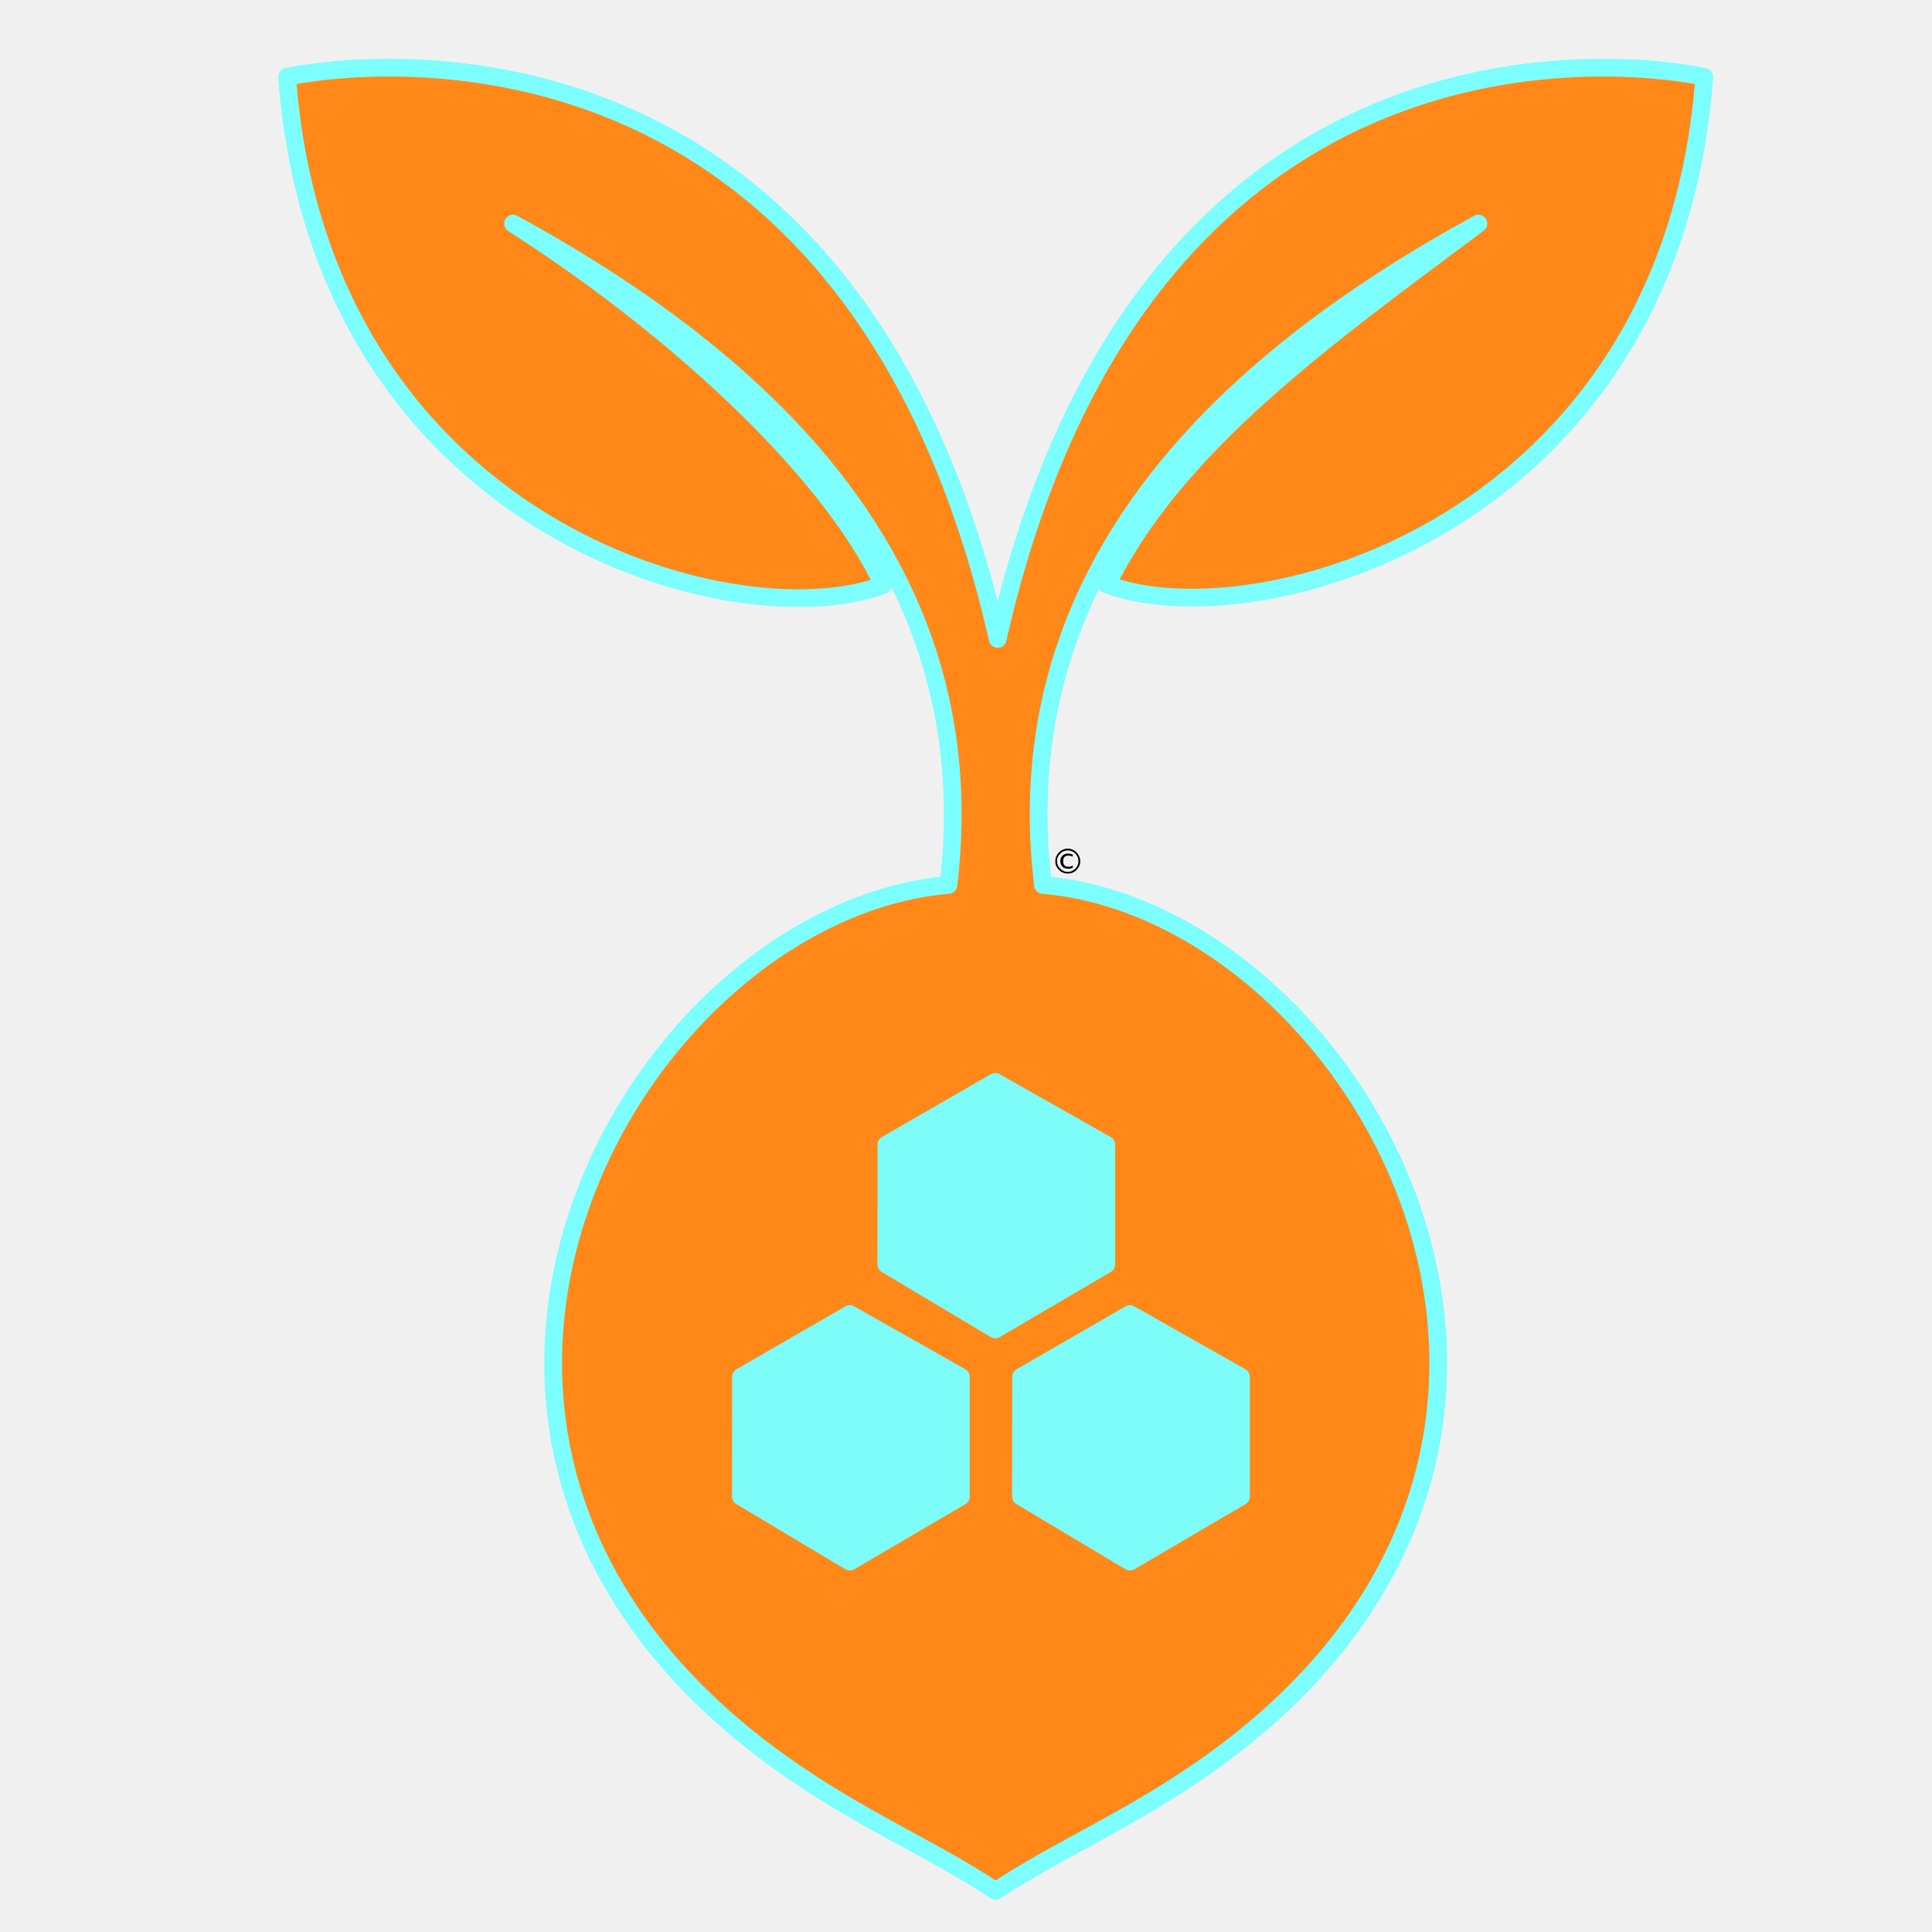
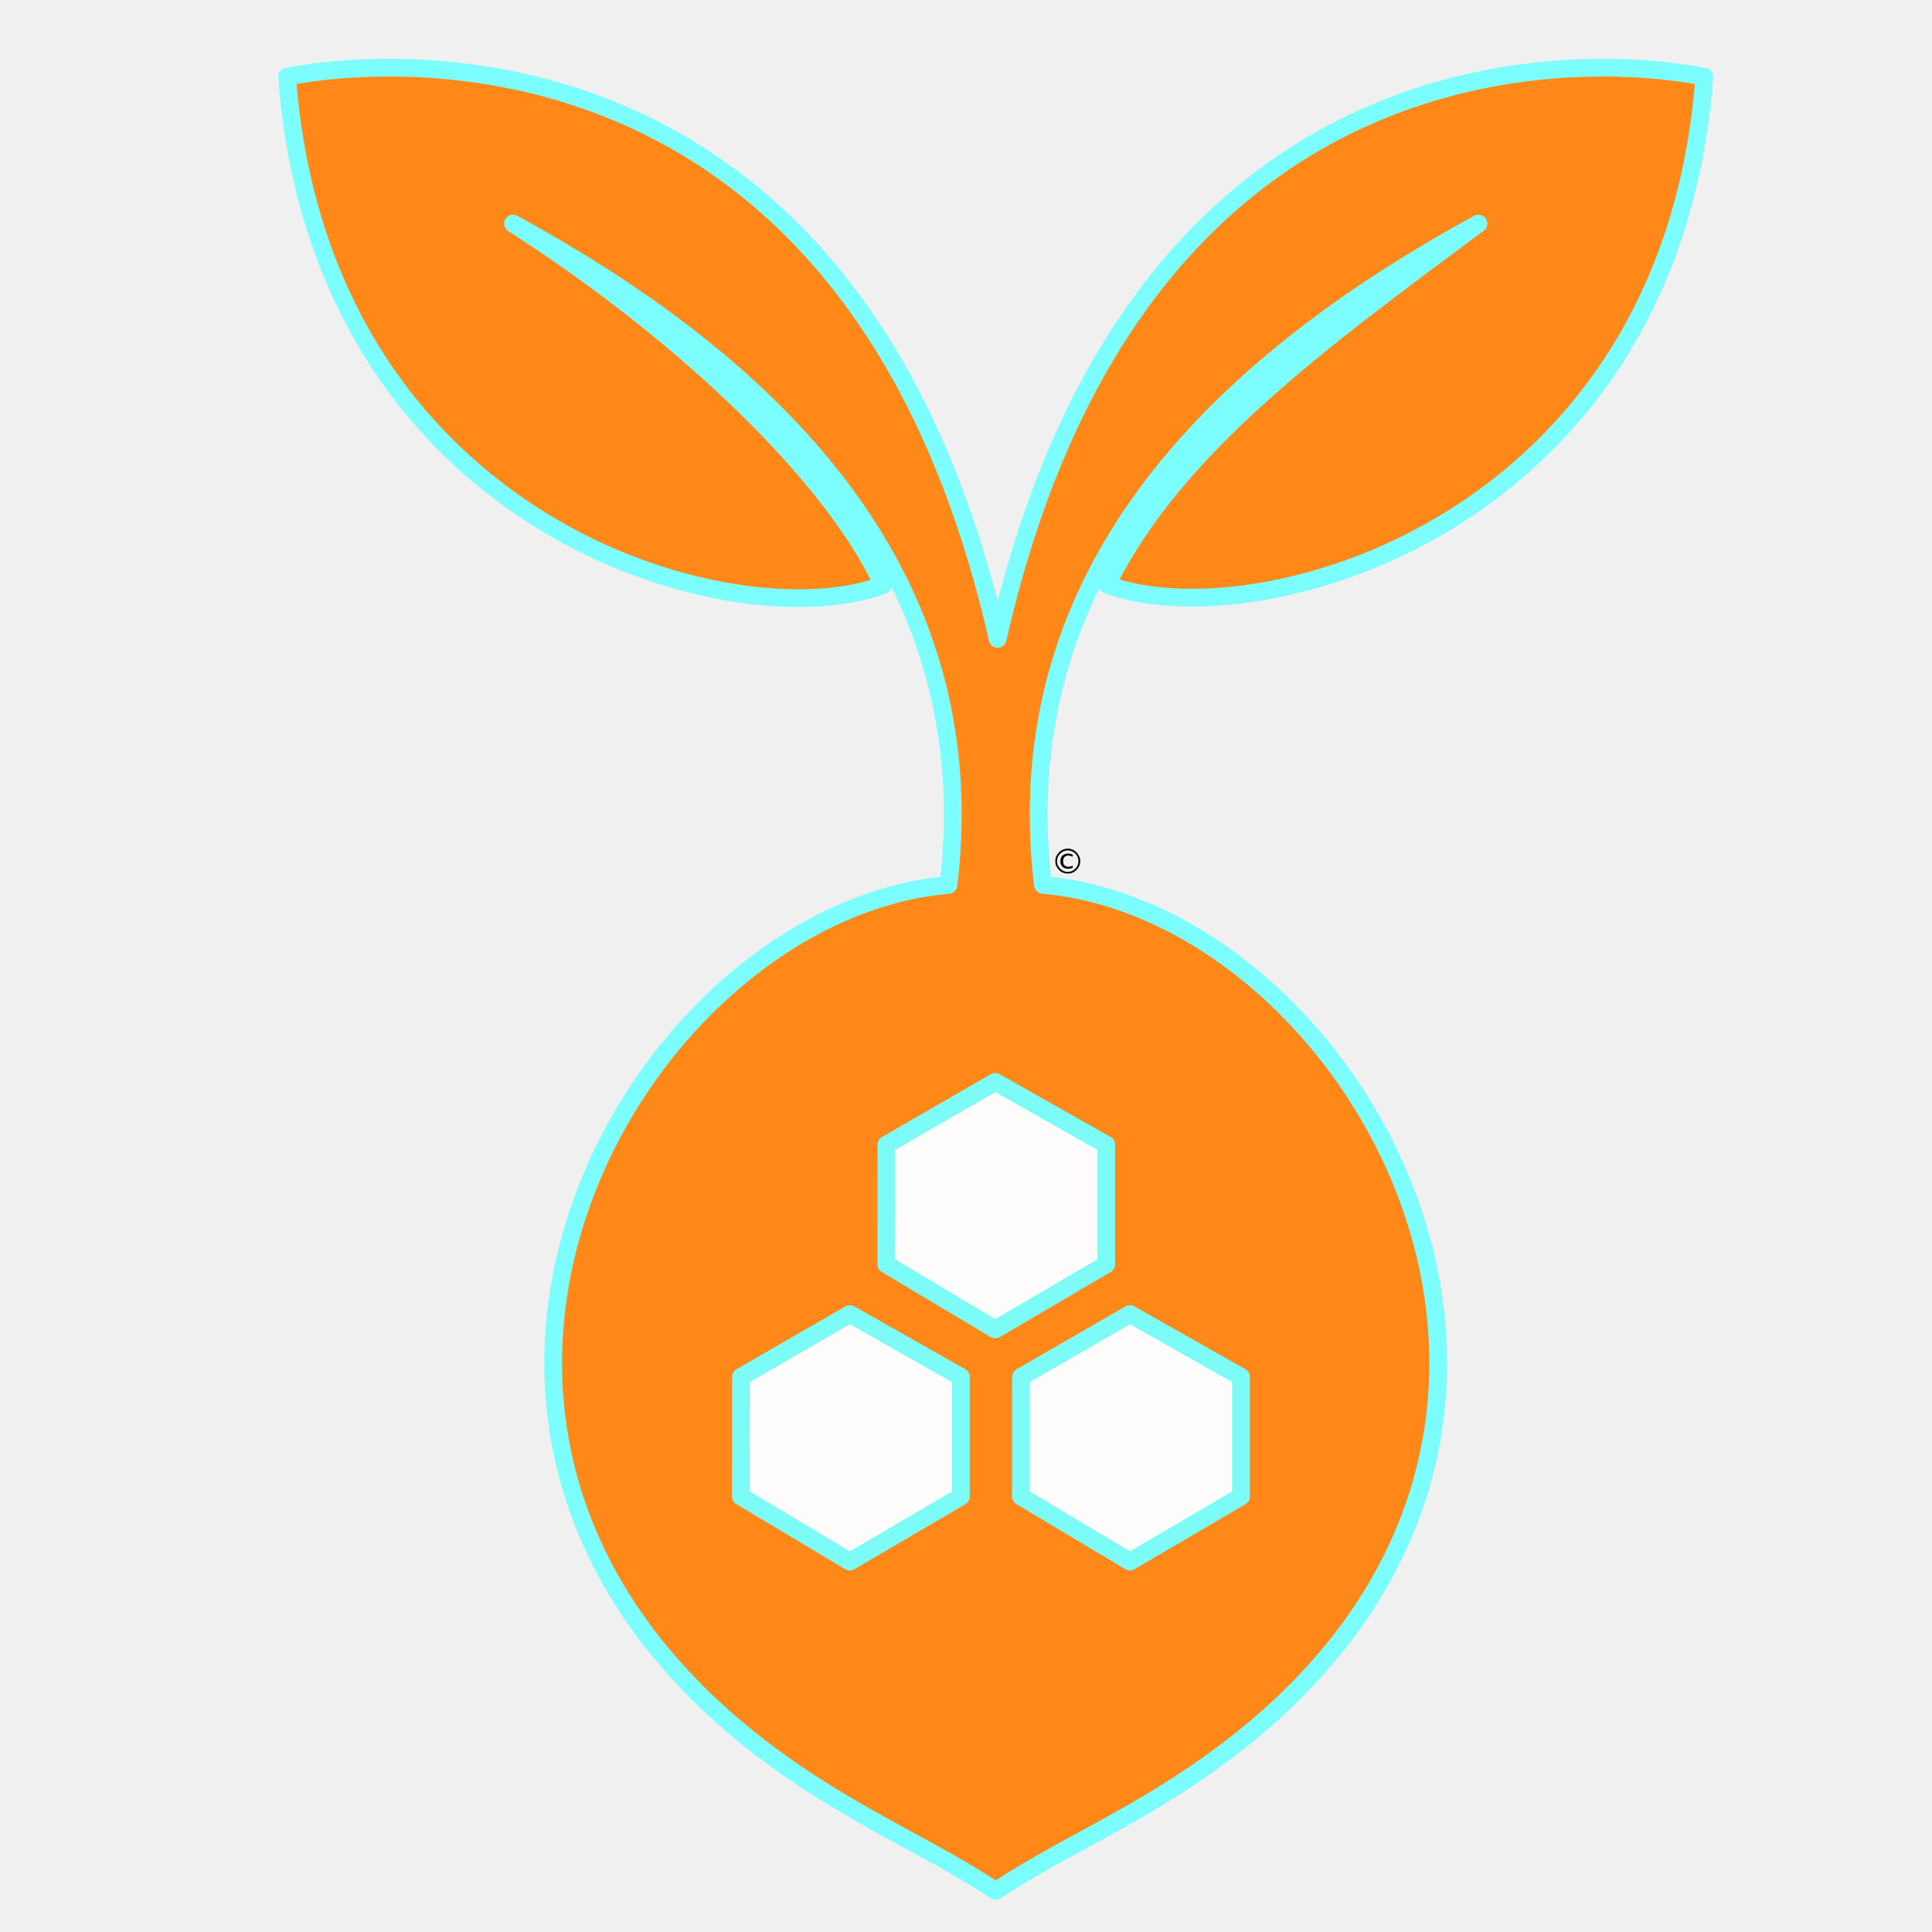
<svg xmlns="http://www.w3.org/2000/svg" width="270mm" height="270mm" viewBox="0 0 270 270" version="1.1" id="svg1" xml:space="preserve">
  <defs id="defs1" />
  <g id="layer1">
    <g id="g1">
      <text xml:space="preserve" style="font-size:4.789px;font-family:'DejaVu Sans';-inkscape-font-specification:'DejaVu Sans';writing-mode:lr-tb;direction:ltr;opacity:0.991;fill:#000000;stroke-width:0.679;stroke-linecap:square;stroke-miterlimit:1" x="146.823" y="122.081" id="text1">
        <tspan id="tspan1" style="font-size:4.789px;fill:#000000;stroke-width:0.679" x="146.823" y="122.081">©</tspan>
      </text>
      <path style="opacity:0.991;fill:#ff8716;fill-opacity:1;stroke:#7afefd;stroke-width:2.479;stroke-linecap:round;stroke-linejoin:round;stroke-miterlimit:1;stroke-dasharray:none;stroke-opacity:1" d="m 238.18,10.745 c -4.701,63.021 -62.768,78.724 -83.475,70.945 9.659,-19.454 30.02,-34.131 51.907,-50.443 -46.623,25.414 -65.155,56.581 -60.857,92.424 44.218,3.837 86.105,77.919 23.431,122.69 -11.032,7.881 -20.759,11.787 -30.035,17.899 -9.276,-6.112 -19.003,-10.018 -30.035,-17.899 C 46.443,201.59 88.33,127.508 132.548,123.671 136.846,87.827 118.314,56.66 71.692,31.246 96.226,46.983 116.563,66.871 123.4,81.765 102.694,89.543 44.825,73.765 40.124,10.744 46.377,9.386 118.466,-3.021 139.425,89.29 160.384,-3.02 231.927,9.387 238.18,10.745 Z" id="path1-0" />
-       <path style="opacity:0.991;fill:#7afefd;fill-opacity:0.992;stroke:#7cfcf9;stroke-width:2.479;stroke-linecap:round;stroke-linejoin:round;stroke-miterlimit:1;stroke-dasharray:none;stroke-opacity:1" d="m 142.695,192.424 15.216,-8.784 15.518,8.784 v 16.717 l -15.518,9.099 -15.226,-9.099 z" id="path1-8" />
-       <path style="opacity:0.991;fill:#7afefd;fill-opacity:0.992;stroke:#7cfcf9;stroke-width:2.479;stroke-linecap:round;stroke-linejoin:round;stroke-miterlimit:1;stroke-dasharray:none;stroke-opacity:1" d="m 123.87,159.977 15.216,-8.784 15.518,8.784 v 16.717 l -15.518,9.099 -15.226,-9.099 z" id="path1" />
-       <path style="opacity:0.991;fill:#7afefd;fill-opacity:0.992;stroke:#7cfcf9;stroke-width:2.479;stroke-linecap:round;stroke-linejoin:round;stroke-miterlimit:1;stroke-dasharray:none;stroke-opacity:1" d="m 103.552,192.424 15.216,-8.784 15.518,8.784 v 16.717 l -15.518,9.099 -15.226,-9.099 z" id="path1-7" />
+       <path style="opacity:0.991;fill:#ffffff;fill-opacity:0.992;stroke:#7cfcf9;stroke-width:2.479;stroke-linecap:round;stroke-linejoin:round;stroke-miterlimit:1;stroke-dasharray:none;stroke-opacity:1" d="m 142.695,192.424 15.216,-8.784 15.518,8.784 v 16.717 l -15.518,9.099 -15.226,-9.099 z" id="path1-8" />
+       <path style="opacity:0.991;fill:#ffffff;fill-opacity:0.992;stroke:#7cfcf9;stroke-width:2.479;stroke-linecap:round;stroke-linejoin:round;stroke-miterlimit:1;stroke-dasharray:none;stroke-opacity:1" d="m 123.87,159.977 15.216,-8.784 15.518,8.784 v 16.717 l -15.518,9.099 -15.226,-9.099 z" id="path1" />
+       <path style="opacity:0.991;fill:#ffffff;fill-opacity:0.992;stroke:#7cfcf9;stroke-width:2.479;stroke-linecap:round;stroke-linejoin:round;stroke-miterlimit:1;stroke-dasharray:none;stroke-opacity:1" d="m 103.552,192.424 15.216,-8.784 15.518,8.784 v 16.717 l -15.518,9.099 -15.226,-9.099 z" id="path1-7" />
    </g>
  </g>
</svg>
